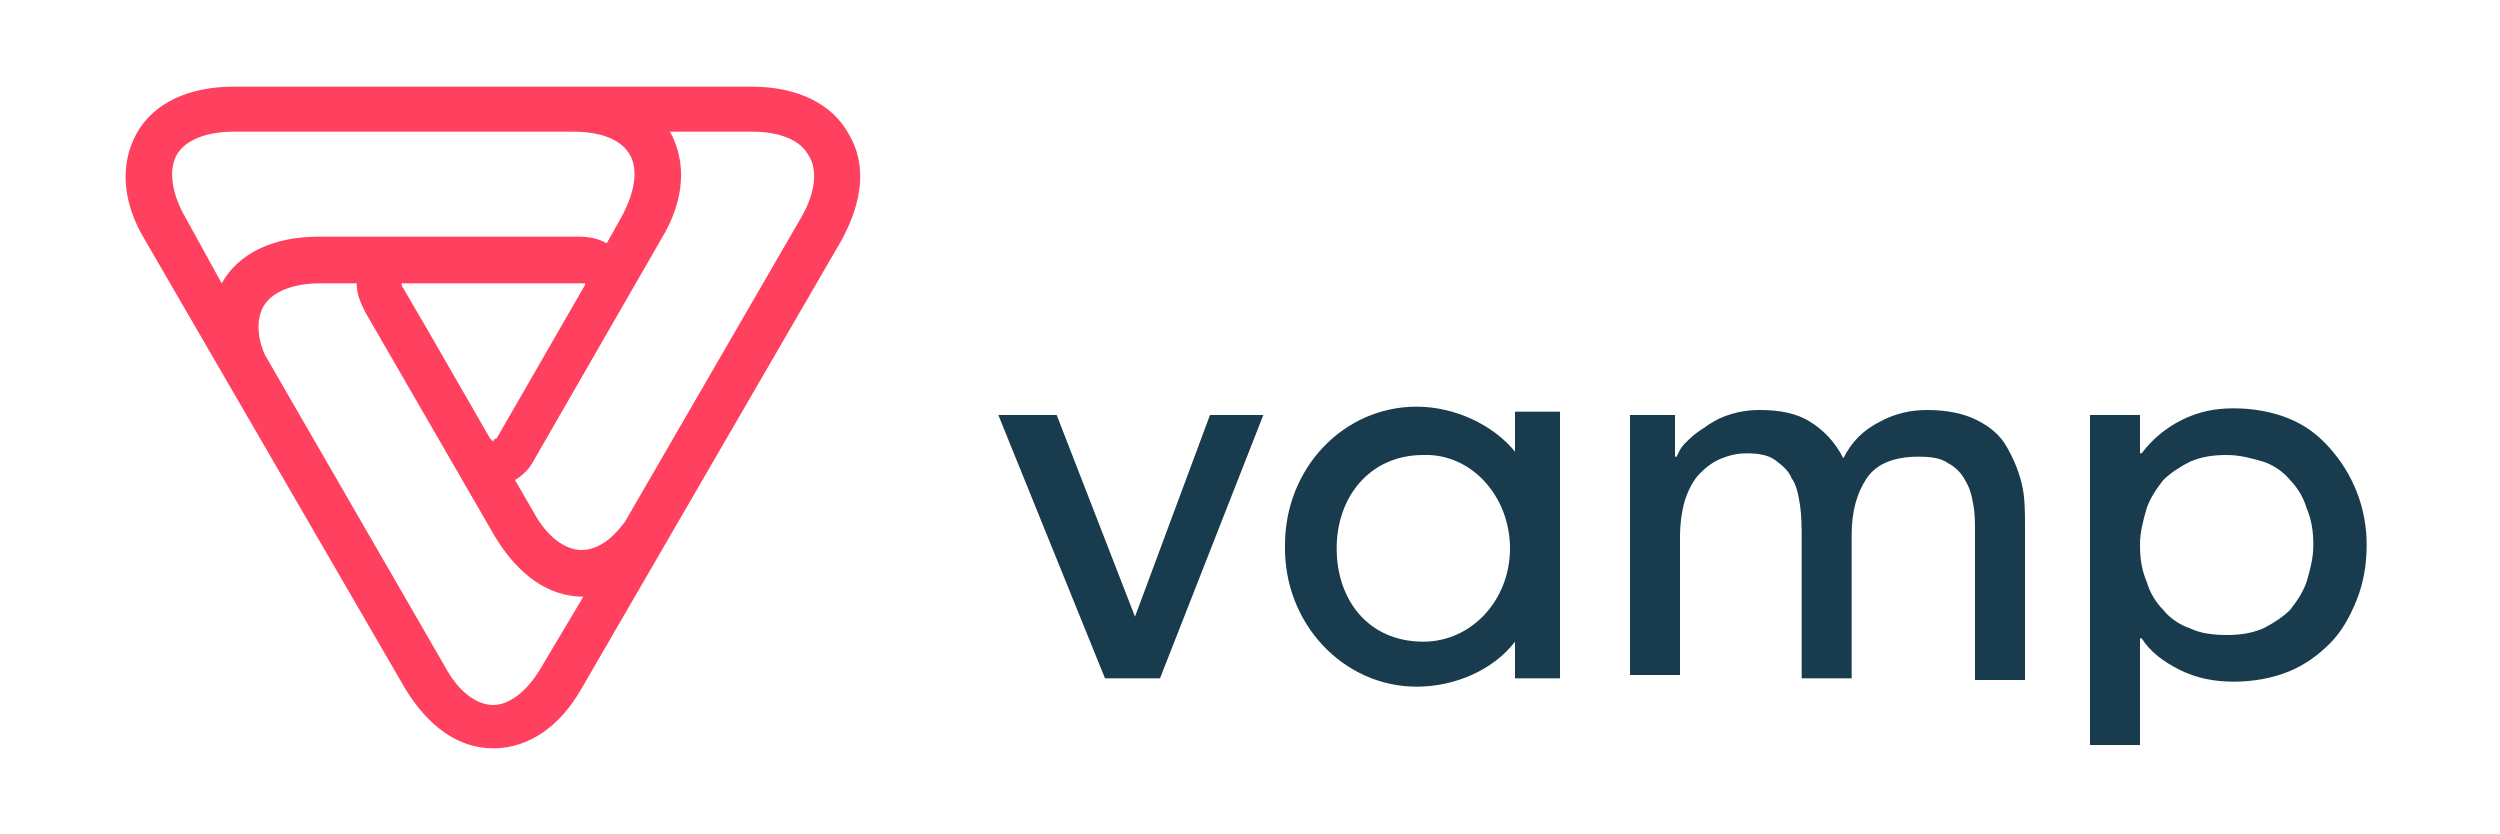
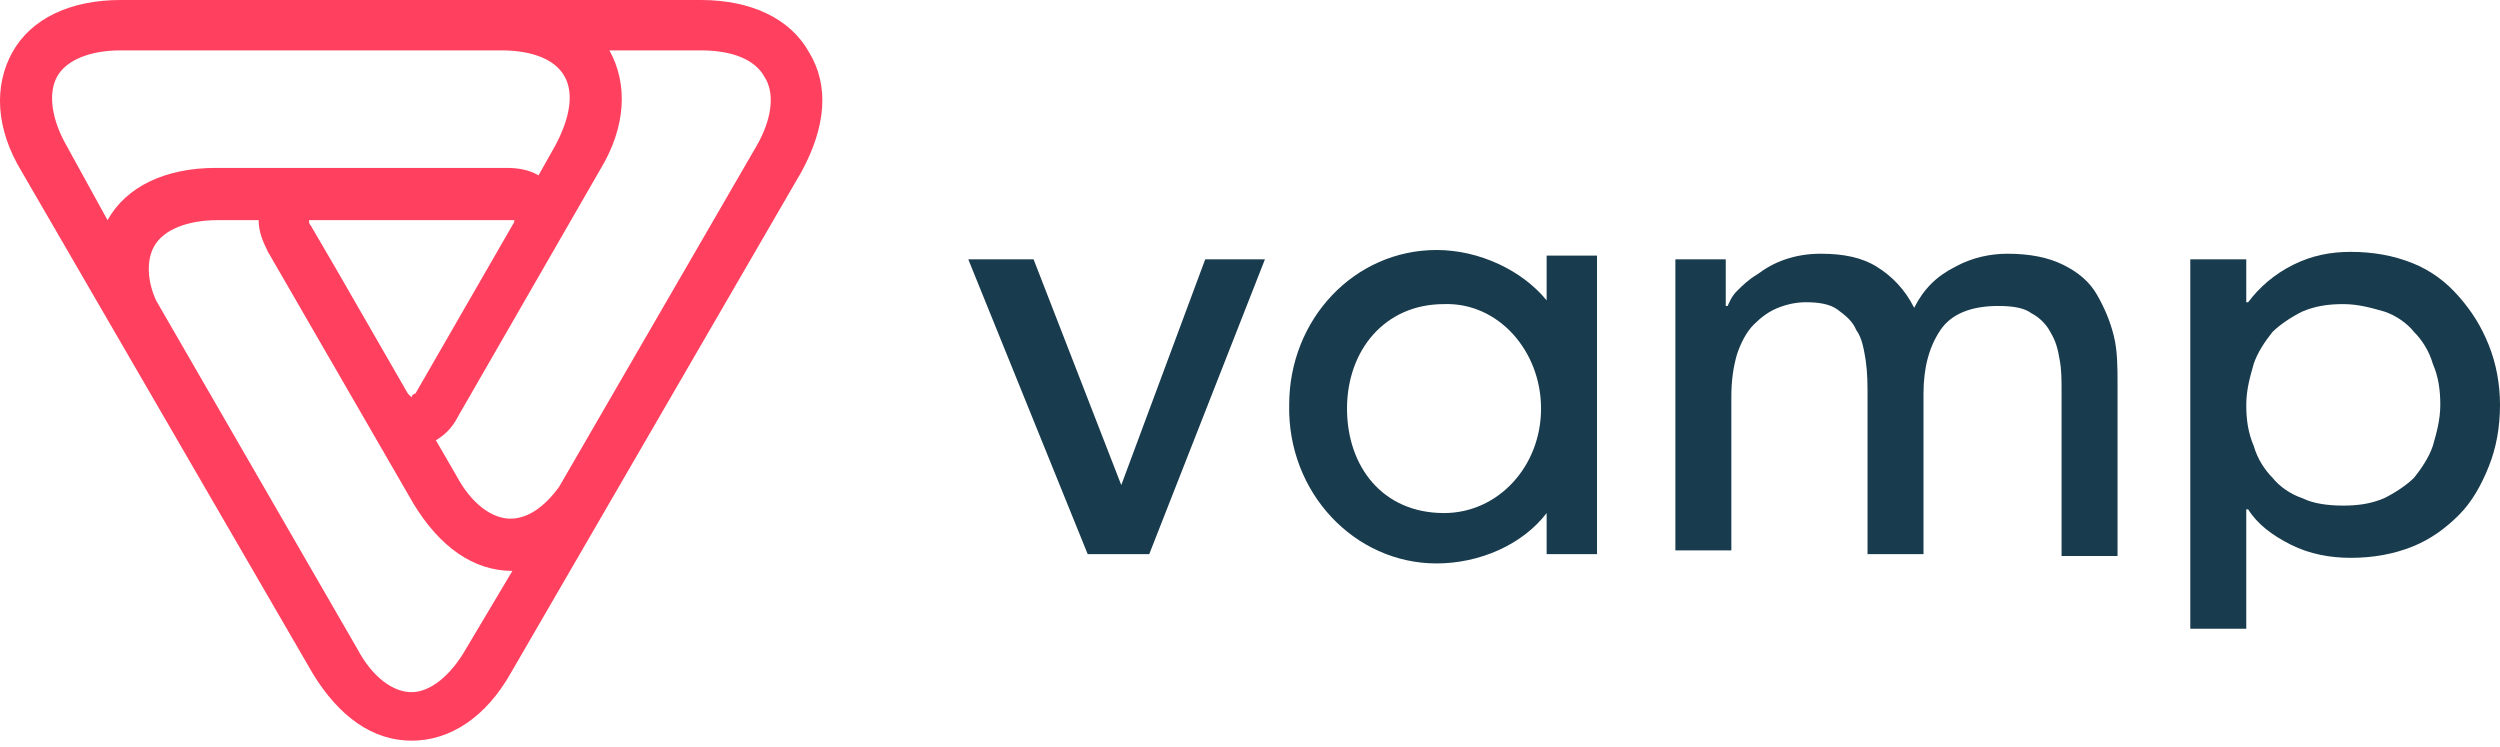
- <svg xmlns="http://www.w3.org/2000/svg" version="1.1" id="Layer_1" x="0px" y="0px" viewBox="0 0 150 50" style="enable-background:new 0 0 150 50;" xml:space="preserve">
-   <style type="text/css">
- 	.st0{fill:#FF405E;}
- 	.st1{fill:#183B4D;}
- </style>
-   <g id="Layer_2">
- </g>
-   <g id="Layer_2_1_">
- </g>
-   <path class="st0" d="M50.9,8c-1-1.8-3.1-2.8-5.8-2.8H34.4H14c-2.7,0-4.8,1-5.8,2.8c-1,1.8-0.9,4.1,0.5,6.4l15.6,26.9  c1.4,2.3,3.2,3.6,5.3,3.6c2.1,0,4-1.3,5.3-3.6l15.6-26.9C51.8,12,52,9.8,50.9,8z M10.6,9.3c0.5-0.9,1.8-1.4,3.4-1.4h20.4  c1.7,0,2.9,0.5,3.4,1.4c0.5,0.9,0.3,2.2-0.5,3.7l-0.9,1.6c-0.5-0.3-1.1-0.4-1.7-0.4l-15.6,0c-2.7,0-4.8,1-5.8,2.8L11.1,13  C10.3,11.6,10.1,10.2,10.6,9.3z M29.6,26.5c0,0-0.1-0.1-0.2-0.2l-3.8-6.6l-1.4-2.4c-0.1-0.1-0.1-0.2-0.1-0.3c0.1,0,0.2,0,0.3,0h10.4  c0.1,0,0.2,0,0.3,0c0,0,0,0,0,0.1l-5.3,9.2C29.7,26.3,29.6,26.4,29.6,26.5z M32.5,40c-0.8,1.4-1.9,2.3-2.9,2.3c-1,0-2.1-0.8-2.9-2.3  L15.9,21.3c-0.5-1.1-0.5-2.2-0.1-2.9c0.5-0.9,1.8-1.4,3.4-1.4h2.2c0,0.6,0.2,1.1,0.5,1.7l7.8,13.5c1.4,2.3,3.2,3.6,5.3,3.6  c0,0,0,0,0,0L32.5,40z M48.1,13L37.5,31.3c-0.8,1.1-1.7,1.7-2.6,1.7c-1,0-2.1-0.8-2.9-2.3l-1.1-1.9c0.5-0.3,0.9-0.7,1.2-1.3  l7.6-13.2c1.4-2.3,1.5-4.6,0.5-6.4c0,0,0,0,0,0h4.9c1.7,0,2.9,0.5,3.4,1.4C49.1,10.2,48.9,11.6,48.1,13z" />
-   <g>
-     <path class="st1" d="M59.9,24.9h3.5L68.1,37l4.5-12.1h3.2l-6.2,15.8h-3.3L59.9,24.9z" />
-     <path class="st1" d="M97.7,24.9h2.8v2.5h0.1c0.1-0.2,0.2-0.5,0.5-0.8c0.3-0.3,0.6-0.6,1.1-0.9c0.4-0.3,0.9-0.6,1.5-0.8   c0.6-0.2,1.2-0.3,1.9-0.3c1.2,0,2.2,0.2,3,0.7c0.8,0.5,1.5,1.2,2,2.2c0.5-1,1.2-1.7,2.2-2.2c0.9-0.5,1.9-0.7,2.8-0.7   c1.2,0,2.2,0.2,3,0.6c0.8,0.4,1.4,0.9,1.8,1.6c0.4,0.7,0.7,1.4,0.9,2.2c0.2,0.8,0.2,1.7,0.2,2.6v9.2h-3v-8.8c0-0.6,0-1.2-0.1-1.7   c-0.1-0.6-0.2-1-0.5-1.5c-0.2-0.4-0.6-0.8-1-1c-0.4-0.3-1-0.4-1.8-0.4c-1.4,0-2.5,0.4-3.1,1.3c-0.6,0.9-0.9,2-0.9,3.4v8.6h-3v-8.3   c0-0.8,0-1.4-0.1-2.1c-0.1-0.6-0.2-1.2-0.5-1.6c-0.2-0.5-0.6-0.8-1-1.1c-0.4-0.3-1-0.4-1.7-0.4c-0.5,0-1,0.1-1.5,0.3   c-0.5,0.2-0.9,0.5-1.3,0.9c-0.4,0.4-0.7,1-0.9,1.6c-0.2,0.7-0.3,1.4-0.3,2.3v8.2h-3V24.9z" />
-     <path class="st1" d="M125.4,24.9h3v2.3h0.1c0.6-0.8,1.4-1.5,2.4-2c1-0.5,2-0.7,3.1-0.7c1.2,0,2.3,0.2,3.3,0.6c1,0.4,1.8,1,2.5,1.8   c0.7,0.8,1.2,1.6,1.6,2.6c0.4,1,0.6,2.1,0.6,3.2c0,1.2-0.2,2.3-0.6,3.3c-0.4,1-0.9,1.9-1.6,2.6c-0.7,0.7-1.5,1.3-2.5,1.7   s-2.1,0.6-3.3,0.6c-1.1,0-2.2-0.2-3.2-0.7c-1-0.5-1.8-1.1-2.3-1.9h-0.1v6.4h-3V24.9z M133.6,27.3c-0.8,0-1.5,0.1-2.2,0.4   c-0.6,0.3-1.2,0.7-1.6,1.1c-0.4,0.5-0.8,1.1-1,1.7c-0.2,0.7-0.4,1.4-0.4,2.2c0,0.8,0.1,1.5,0.4,2.2c0.2,0.7,0.6,1.3,1,1.7   c0.4,0.5,1,0.9,1.6,1.1c0.6,0.3,1.4,0.4,2.2,0.4c0.8,0,1.5-0.1,2.2-0.4c0.6-0.3,1.2-0.7,1.6-1.1c0.4-0.5,0.8-1.1,1-1.7   c0.2-0.7,0.4-1.4,0.4-2.2c0-0.8-0.1-1.5-0.4-2.2c-0.2-0.7-0.6-1.3-1-1.7c-0.4-0.5-1-0.9-1.6-1.1C135.1,27.5,134.4,27.3,133.6,27.3z   " />
-     <path class="st1" d="M85,41.2c2.3,0,4.6-1,5.9-2.7v2.2h2.7v-16h-2.7v2.4c-1.3-1.6-3.6-2.7-5.9-2.7c-4.4,0-7.9,3.7-7.9,8.3   C77,37.4,80.6,41.2,85,41.2z M85.4,27.3c2.9-0.1,5.2,2.5,5.2,5.6c0,3.1-2.3,5.6-5.2,5.6c-3.3,0-5.2-2.5-5.2-5.6   C80.2,29.8,82.2,27.3,85.4,27.3z" />
+ <svg xmlns="http://www.w3.org/2000/svg" width="134px" height="40px" viewBox="0 0 134 40" version="1.1">
+   <defs />
+   <g id="Page-1" stroke="none" stroke-width="1" fill="none" fill-rule="evenodd">
+     <g id="logo-long-colour" fill-rule="nonzero">
+       <path d="M43.364,2.8 C42.364,1 40.264,0 37.564,0 L26.864,0 L6.464,0 C3.764,0 1.664,1 0.664,2.8 C-0.336,4.6 -0.236,6.9 1.164,9.2 L16.764,36.1 C18.164,38.4 19.964,39.7 22.064,39.7 C24.164,39.7 26.064,38.4 27.364,36.1 L42.964,9.2 C44.264,6.8 44.464,4.6 43.364,2.8 Z M3.064,4.1 C3.564,3.2 4.864,2.7 6.464,2.7 L26.864,2.7 C28.564,2.7 29.764,3.2 30.264,4.1 C30.764,5 30.564,6.3 29.764,7.8 L28.864,9.4 C28.364,9.1 27.764,9 27.164,9 L11.564,9 C8.864,9 6.764,10 5.764,11.8 L3.564,7.8 C2.764,6.4 2.564,5 3.064,4.1 Z M22.064,21.3 C22.064,21.3 21.964,21.2 21.864,21.1 L18.064,14.5 L16.664,12.1 C16.564,12 16.564,11.9 16.564,11.8 C16.664,11.8 16.764,11.8 16.864,11.8 L27.264,11.8 C27.364,11.8 27.464,11.8 27.564,11.8 C27.564,11.8 27.564,11.8 27.564,11.9 L22.264,21.1 C22.164,21.1 22.064,21.2 22.064,21.3 Z M24.964,34.8 C24.164,36.2 23.064,37.1 22.064,37.1 C21.064,37.1 19.964,36.3 19.164,34.8 L8.364,16.1 C7.864,15 7.864,13.9 8.264,13.2 C8.764,12.3 10.064,11.8 11.664,11.8 L13.864,11.8 C13.864,12.4 14.064,12.9 14.364,13.5 L22.164,27 C23.564,29.3 25.364,30.6 27.464,30.6 C27.464,30.6 27.464,30.6 27.464,30.6 L24.964,34.8 Z M40.564,7.8 L29.964,26.1 C29.164,27.2 28.264,27.8 27.364,27.8 C26.364,27.8 25.264,27 24.464,25.5 L23.364,23.6 C23.864,23.3 24.264,22.9 24.564,22.3 L32.164,9.1 C33.564,6.8 33.664,4.5 32.664,2.7 C32.664,2.7 32.664,2.7 32.664,2.7 L37.564,2.7 C39.264,2.7 40.464,3.2 40.964,4.1 C41.564,5 41.364,6.4 40.564,7.8 Z" id="Shape" fill="#FF405E" />
+       <g id="Group" transform="translate(51, 13)" fill="#183B4D">
+         <polygon id="Shape" points="0.9 0.9 4.4 0.9 9.1 13 13.6 0.9 16.8 0.9 10.6 16.7 7.3 16.7" />
+         <path d="M38.7,0.9 L41.5,0.9 L41.5,3.4 L41.6,3.4 C41.7,3.2 41.8,2.9 42.1,2.6 C42.4,2.3 42.7,2 43.2,1.7 C43.6,1.4 44.1,1.1 44.7,0.9 C45.3,0.7 45.9,0.6 46.6,0.6 C47.8,0.6 48.8,0.8 49.6,1.3 C50.4,1.8 51.1,2.5 51.6,3.5 C52.1,2.5 52.8,1.8 53.8,1.3 C54.7,0.8 55.7,0.6 56.6,0.6 C57.8,0.6 58.8,0.8 59.6,1.2 C60.4,1.6 61,2.1 61.4,2.8 C61.8,3.5 62.1,4.2 62.3,5 C62.5,5.8 62.5,6.7 62.5,7.6 L62.5,16.8 L59.5,16.8 L59.5,8 C59.5,7.4 59.5,6.8 59.4,6.3 C59.3,5.7 59.2,5.3 58.9,4.8 C58.7,4.4 58.3,4 57.9,3.8 C57.5,3.5 56.9,3.4 56.1,3.4 C54.7,3.4 53.6,3.8 53,4.7 C52.4,5.6 52.1,6.7 52.1,8.1 L52.1,16.7 L49.1,16.7 L49.1,8.4 C49.1,7.6 49.1,7 49,6.3 C48.9,5.7 48.8,5.1 48.5,4.7 C48.3,4.2 47.9,3.9 47.5,3.6 C47.1,3.3 46.5,3.2 45.8,3.2 C45.3,3.2 44.8,3.3 44.3,3.5 C43.8,3.7 43.4,4 43,4.4 C42.6,4.8 42.3,5.4 42.1,6 C41.9,6.7 41.8,7.4 41.8,8.3 L41.8,16.5 L38.8,16.5 L38.8,0.9 L38.7,0.9 Z" id="Shape" />
+         <path d="M66.4,0.9 L69.4,0.9 L69.4,3.2 L69.5,3.2 C70.1,2.4 70.9,1.7 71.9,1.2 C72.9,0.7 73.9,0.5 75,0.5 C76.2,0.5 77.3,0.7 78.3,1.1 C79.3,1.5 80.1,2.1 80.8,2.9 C81.5,3.7 82,4.5 82.4,5.5 C82.8,6.5 83,7.6 83,8.7 C83,9.9 82.8,11 82.4,12 C82,13 81.5,13.9 80.8,14.6 C80.1,15.3 79.3,15.9 78.3,16.3 C77.3,16.7 76.2,16.9 75,16.9 C73.9,16.9 72.8,16.7 71.8,16.2 C70.8,15.7 70,15.1 69.5,14.3 L69.4,14.3 L69.4,20.7 L66.4,20.7 L66.4,0.9 Z M74.6,3.3 C73.8,3.3 73.1,3.4 72.4,3.7 C71.8,4 71.2,4.4 70.8,4.8 C70.4,5.3 70,5.9 69.8,6.5 C69.6,7.2 69.4,7.9 69.4,8.7 C69.4,9.5 69.5,10.2 69.8,10.9 C70,11.6 70.4,12.2 70.8,12.6 C71.2,13.1 71.8,13.5 72.4,13.7 C73,14 73.8,14.1 74.6,14.1 C75.4,14.1 76.1,14 76.8,13.7 C77.4,13.4 78,13 78.4,12.6 C78.8,12.1 79.2,11.5 79.4,10.9 C79.6,10.2 79.8,9.5 79.8,8.7 C79.8,7.9 79.7,7.2 79.4,6.5 C79.2,5.8 78.8,5.2 78.4,4.8 C78,4.3 77.4,3.9 76.8,3.7 C76.1,3.5 75.4,3.3 74.6,3.3 Z" id="Shape" />
+         <path d="M26,17.2 C28.3,17.2 30.6,16.2 31.9,14.5 L31.9,16.7 L34.6,16.7 L34.6,0.7 L31.9,0.7 L31.9,3.1 C30.6,1.5 28.3,0.4 26,0.4 C21.6,0.4 18.1,4.1 18.1,8.7 C18,13.4 21.6,17.2 26,17.2 Z M26.4,3.3 C29.3,3.2 31.6,5.8 31.6,8.9 C31.6,12 29.3,14.5 26.4,14.5 C23.1,14.5 21.2,12 21.2,8.9 C21.2,5.8 23.2,3.3 26.4,3.3 Z" id="Shape" />
+       </g>
+     </g>
  </g>
</svg>
